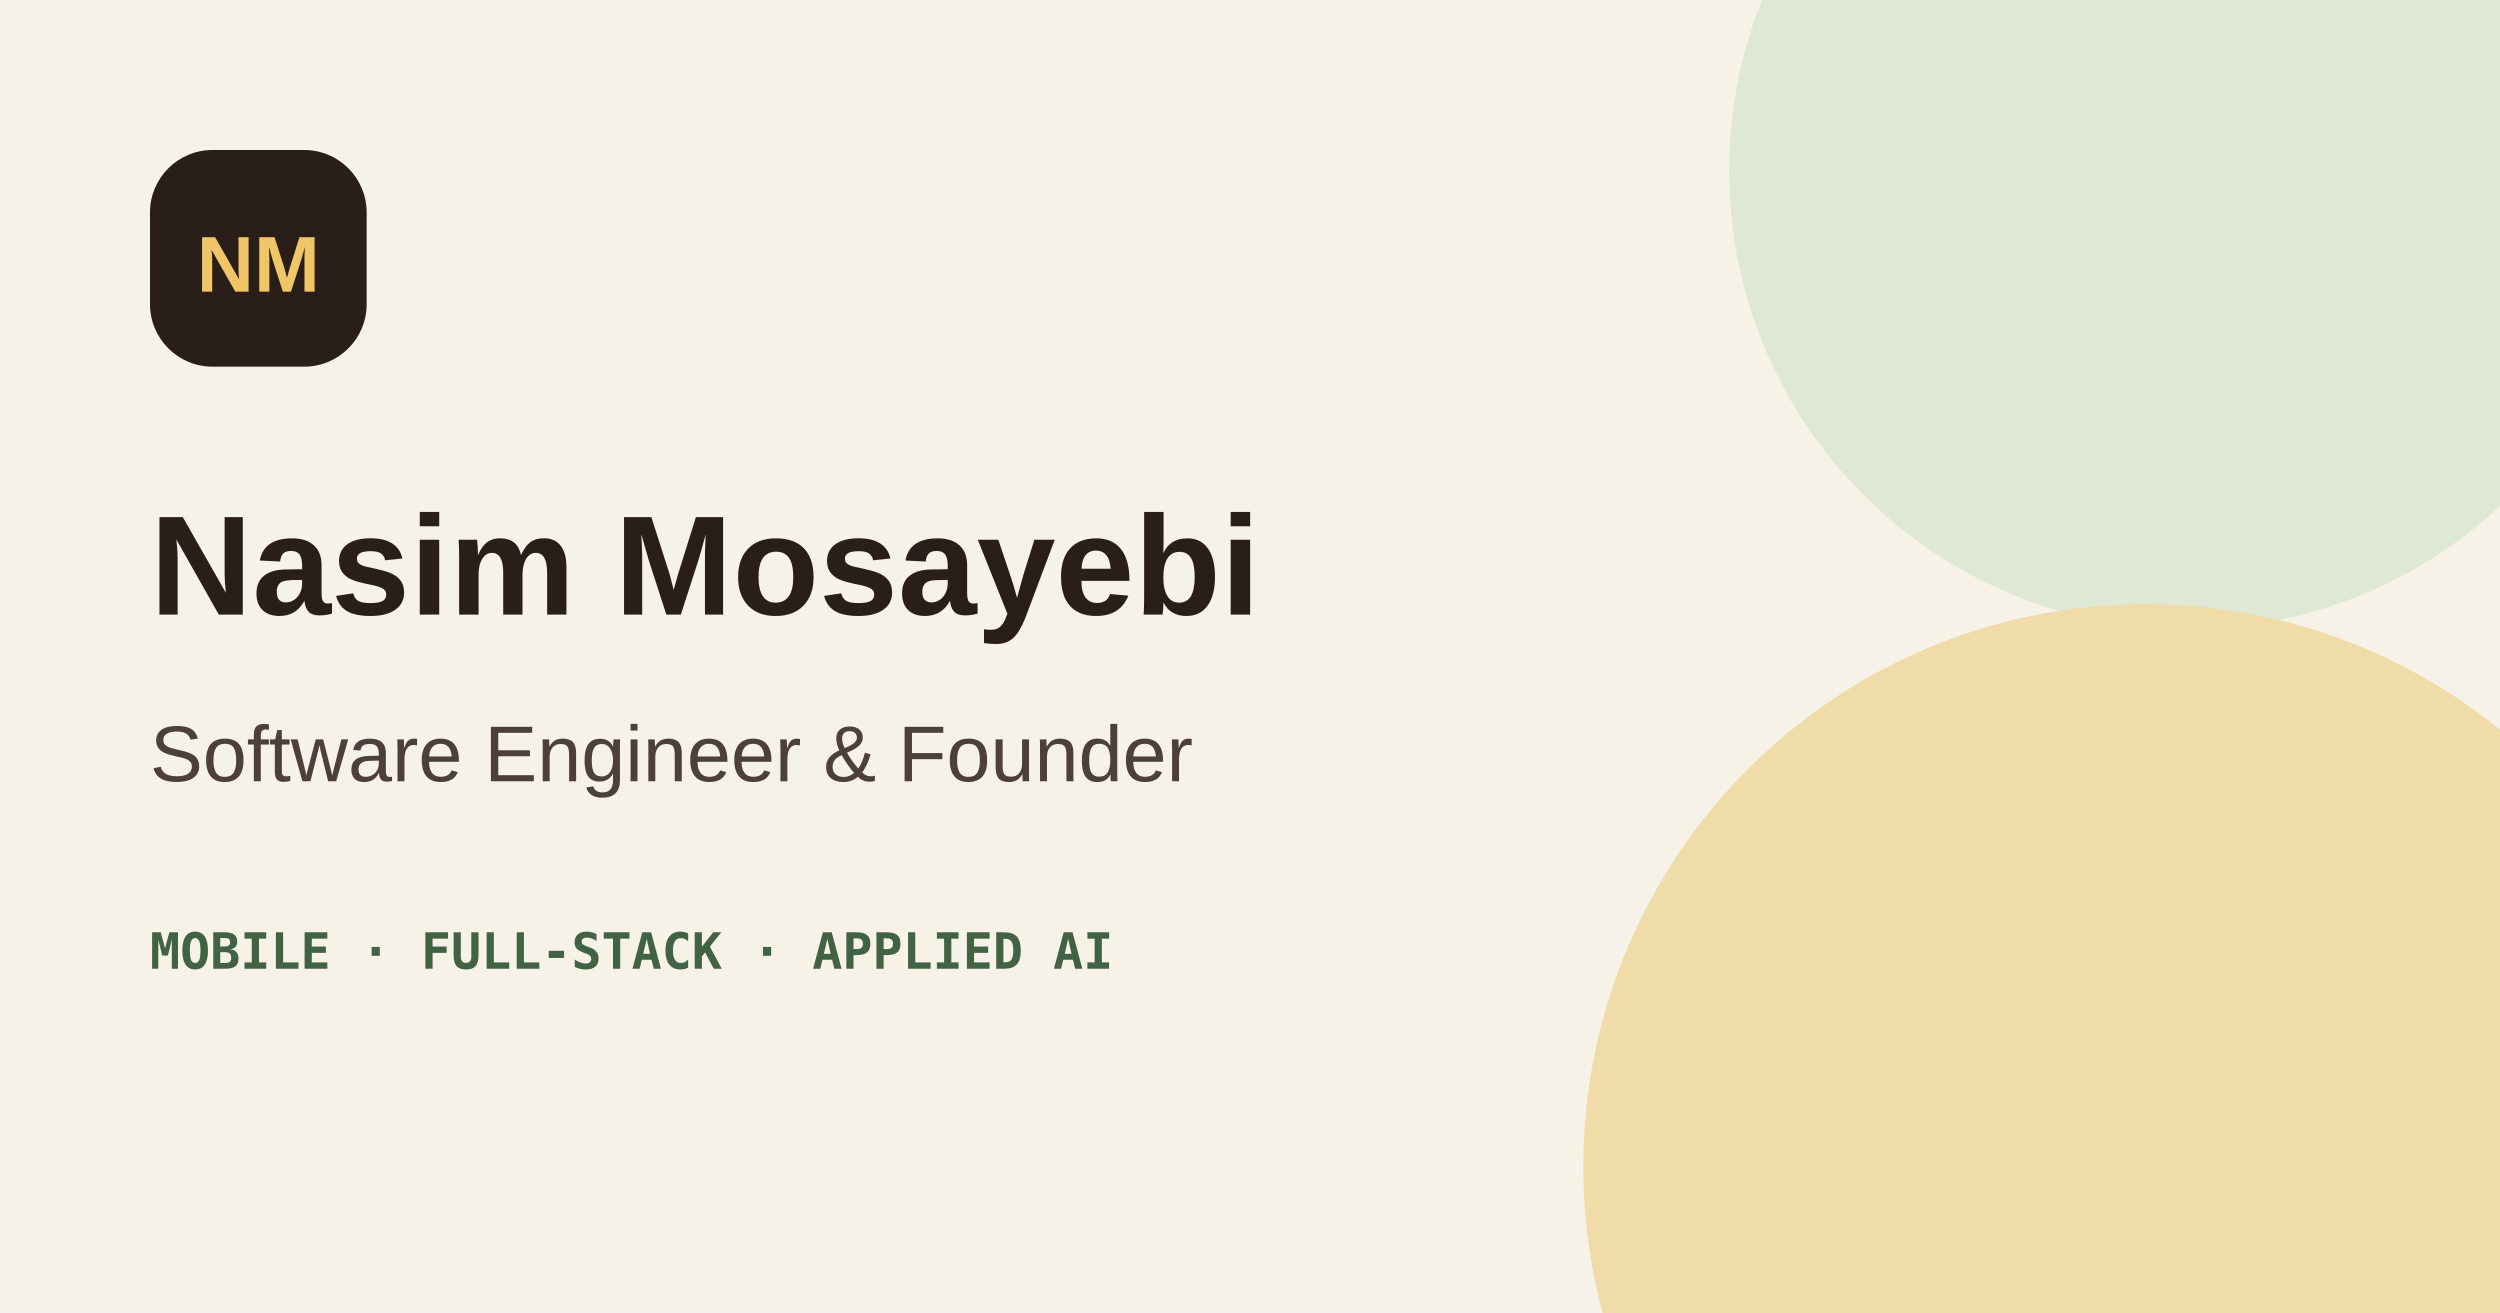
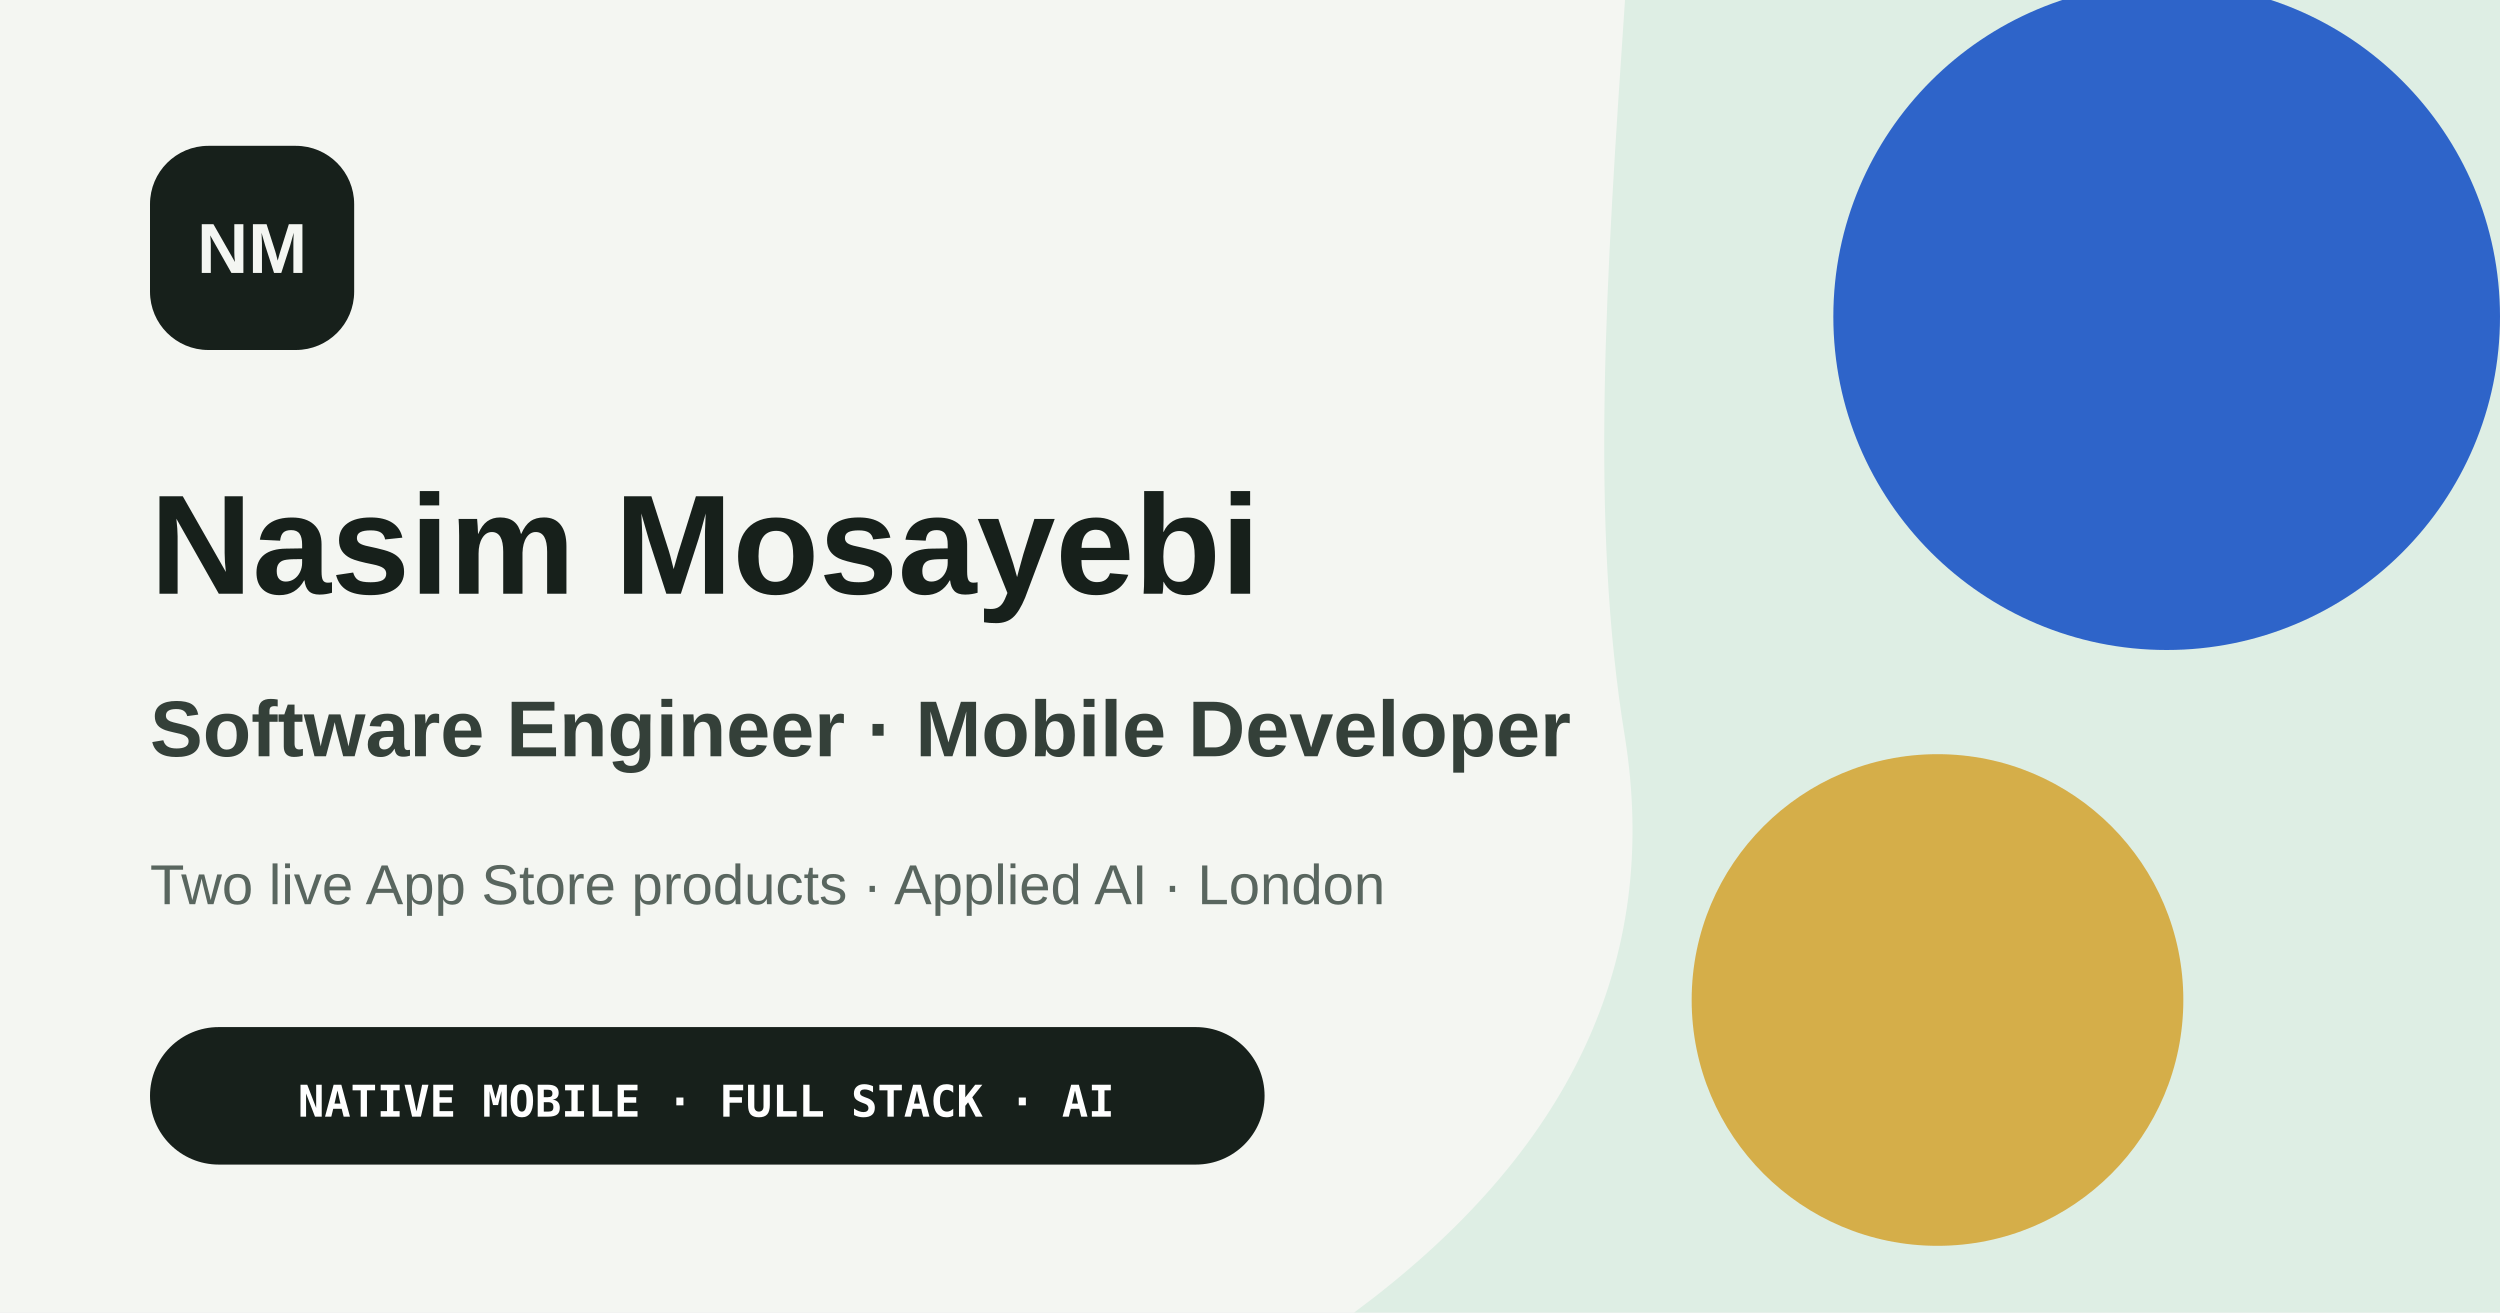
- <svg xmlns="http://www.w3.org/2000/svg" viewBox="0 0 1200 630">
-   <rect width="1200" height="630" fill="#f7f2e8" />
-   <circle cx="1050" cy="82" r="220" fill="#dfe8d5" />
-   <circle cx="1030" cy="560" r="270" fill="#f0dca8" />
-   <rect x="72" y="72" width="104" height="104" rx="30" fill="#2a1e18" />
-   <text x="124" y="140" text-anchor="middle" font-family="Arial, sans-serif" font-size="38" font-weight="700" fill="#efc568">NM</text>
-   <text x="72" y="295" font-family="Arial, sans-serif" font-size="68" font-weight="700" fill="#2a1e18">Nasim Mosayebi</text>
-   <text x="72" y="375" font-family="Arial, sans-serif" font-size="38" fill="#4c4038">Software Engineer &amp; Founder</text>
-   <text x="72" y="465" font-family="monospace" font-size="24" font-weight="700" fill="#426244">MOBILE · FULL-STACK · APPLIED AI</text>
+ <svg xmlns="http://www.w3.org/2000/svg" viewBox="0 0 1200 630" role="img" aria-labelledby="title description">
+   <rect width="1200" height="630" fill="#f4f6f2" />
+   <path d="M780 0h420v630H650c104-77 147-169 130-276-17-103-9-221 0-354Z" fill="#deeee4" />
+   <circle cx="1040" cy="152" r="160" fill="#2058c7" opacity=".92" />
+   <circle cx="930" cy="480" r="118" fill="#d5a83c" opacity=".92" />
+   <rect x="72" y="70" width="98" height="98" rx="28" fill="#17201b" />
+   <text x="121" y="131" text-anchor="middle" font-family="Arial, sans-serif" font-size="34" font-weight="700" fill="#f4f6f2">NM</text>
+   <text x="72" y="285" font-family="Arial, sans-serif" font-size="68" font-weight="800" fill="#17201b">Nasim Mosayebi</text>
+   <text x="72" y="363" font-family="Arial, sans-serif" font-size="38" font-weight="600" fill="#344039">Software Engineer · Mobile Developer</text>
+   <text x="72" y="434" font-family="Arial, sans-serif" font-size="27" fill="#59665f">Two live App Store products · Applied AI · London</text>
+   <rect x="72" y="493" width="535" height="66" rx="33" fill="#17201b" />
+   <text x="339" y="536" text-anchor="middle" font-family="monospace" font-size="21" font-weight="700" fill="#ffffff">NATIVE MOBILE · FULL STACK · AI</text>
</svg>
